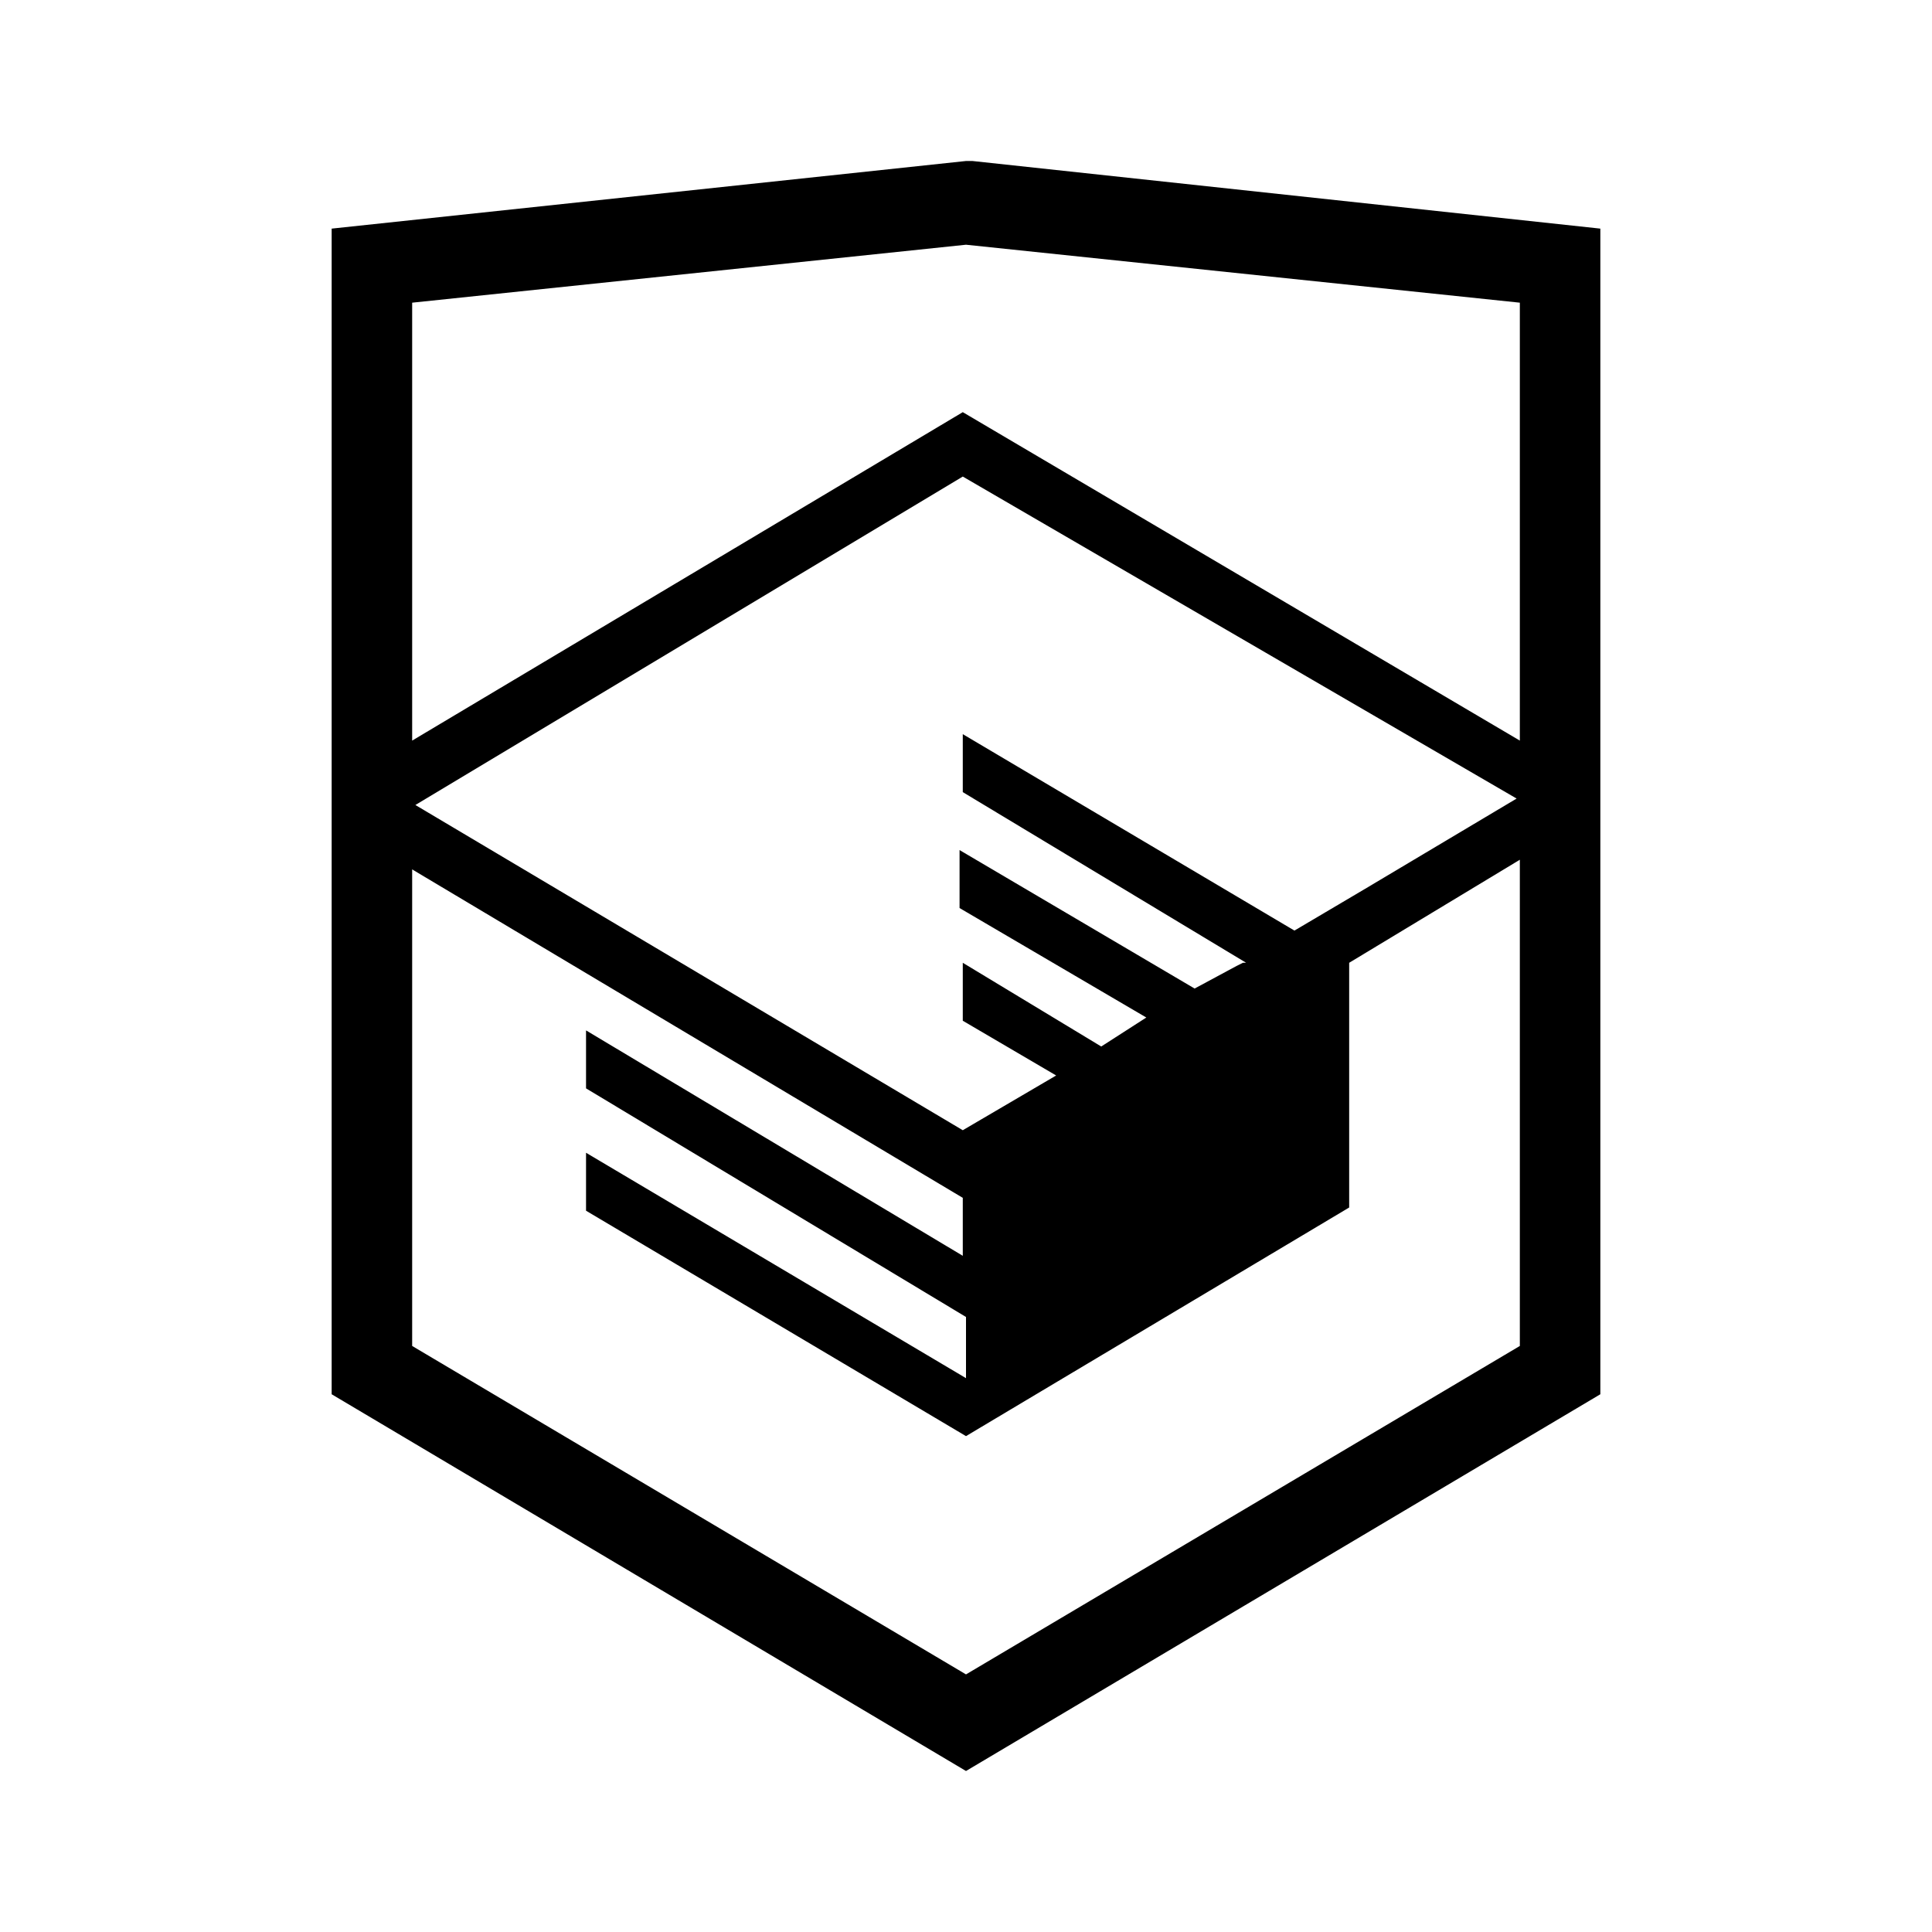
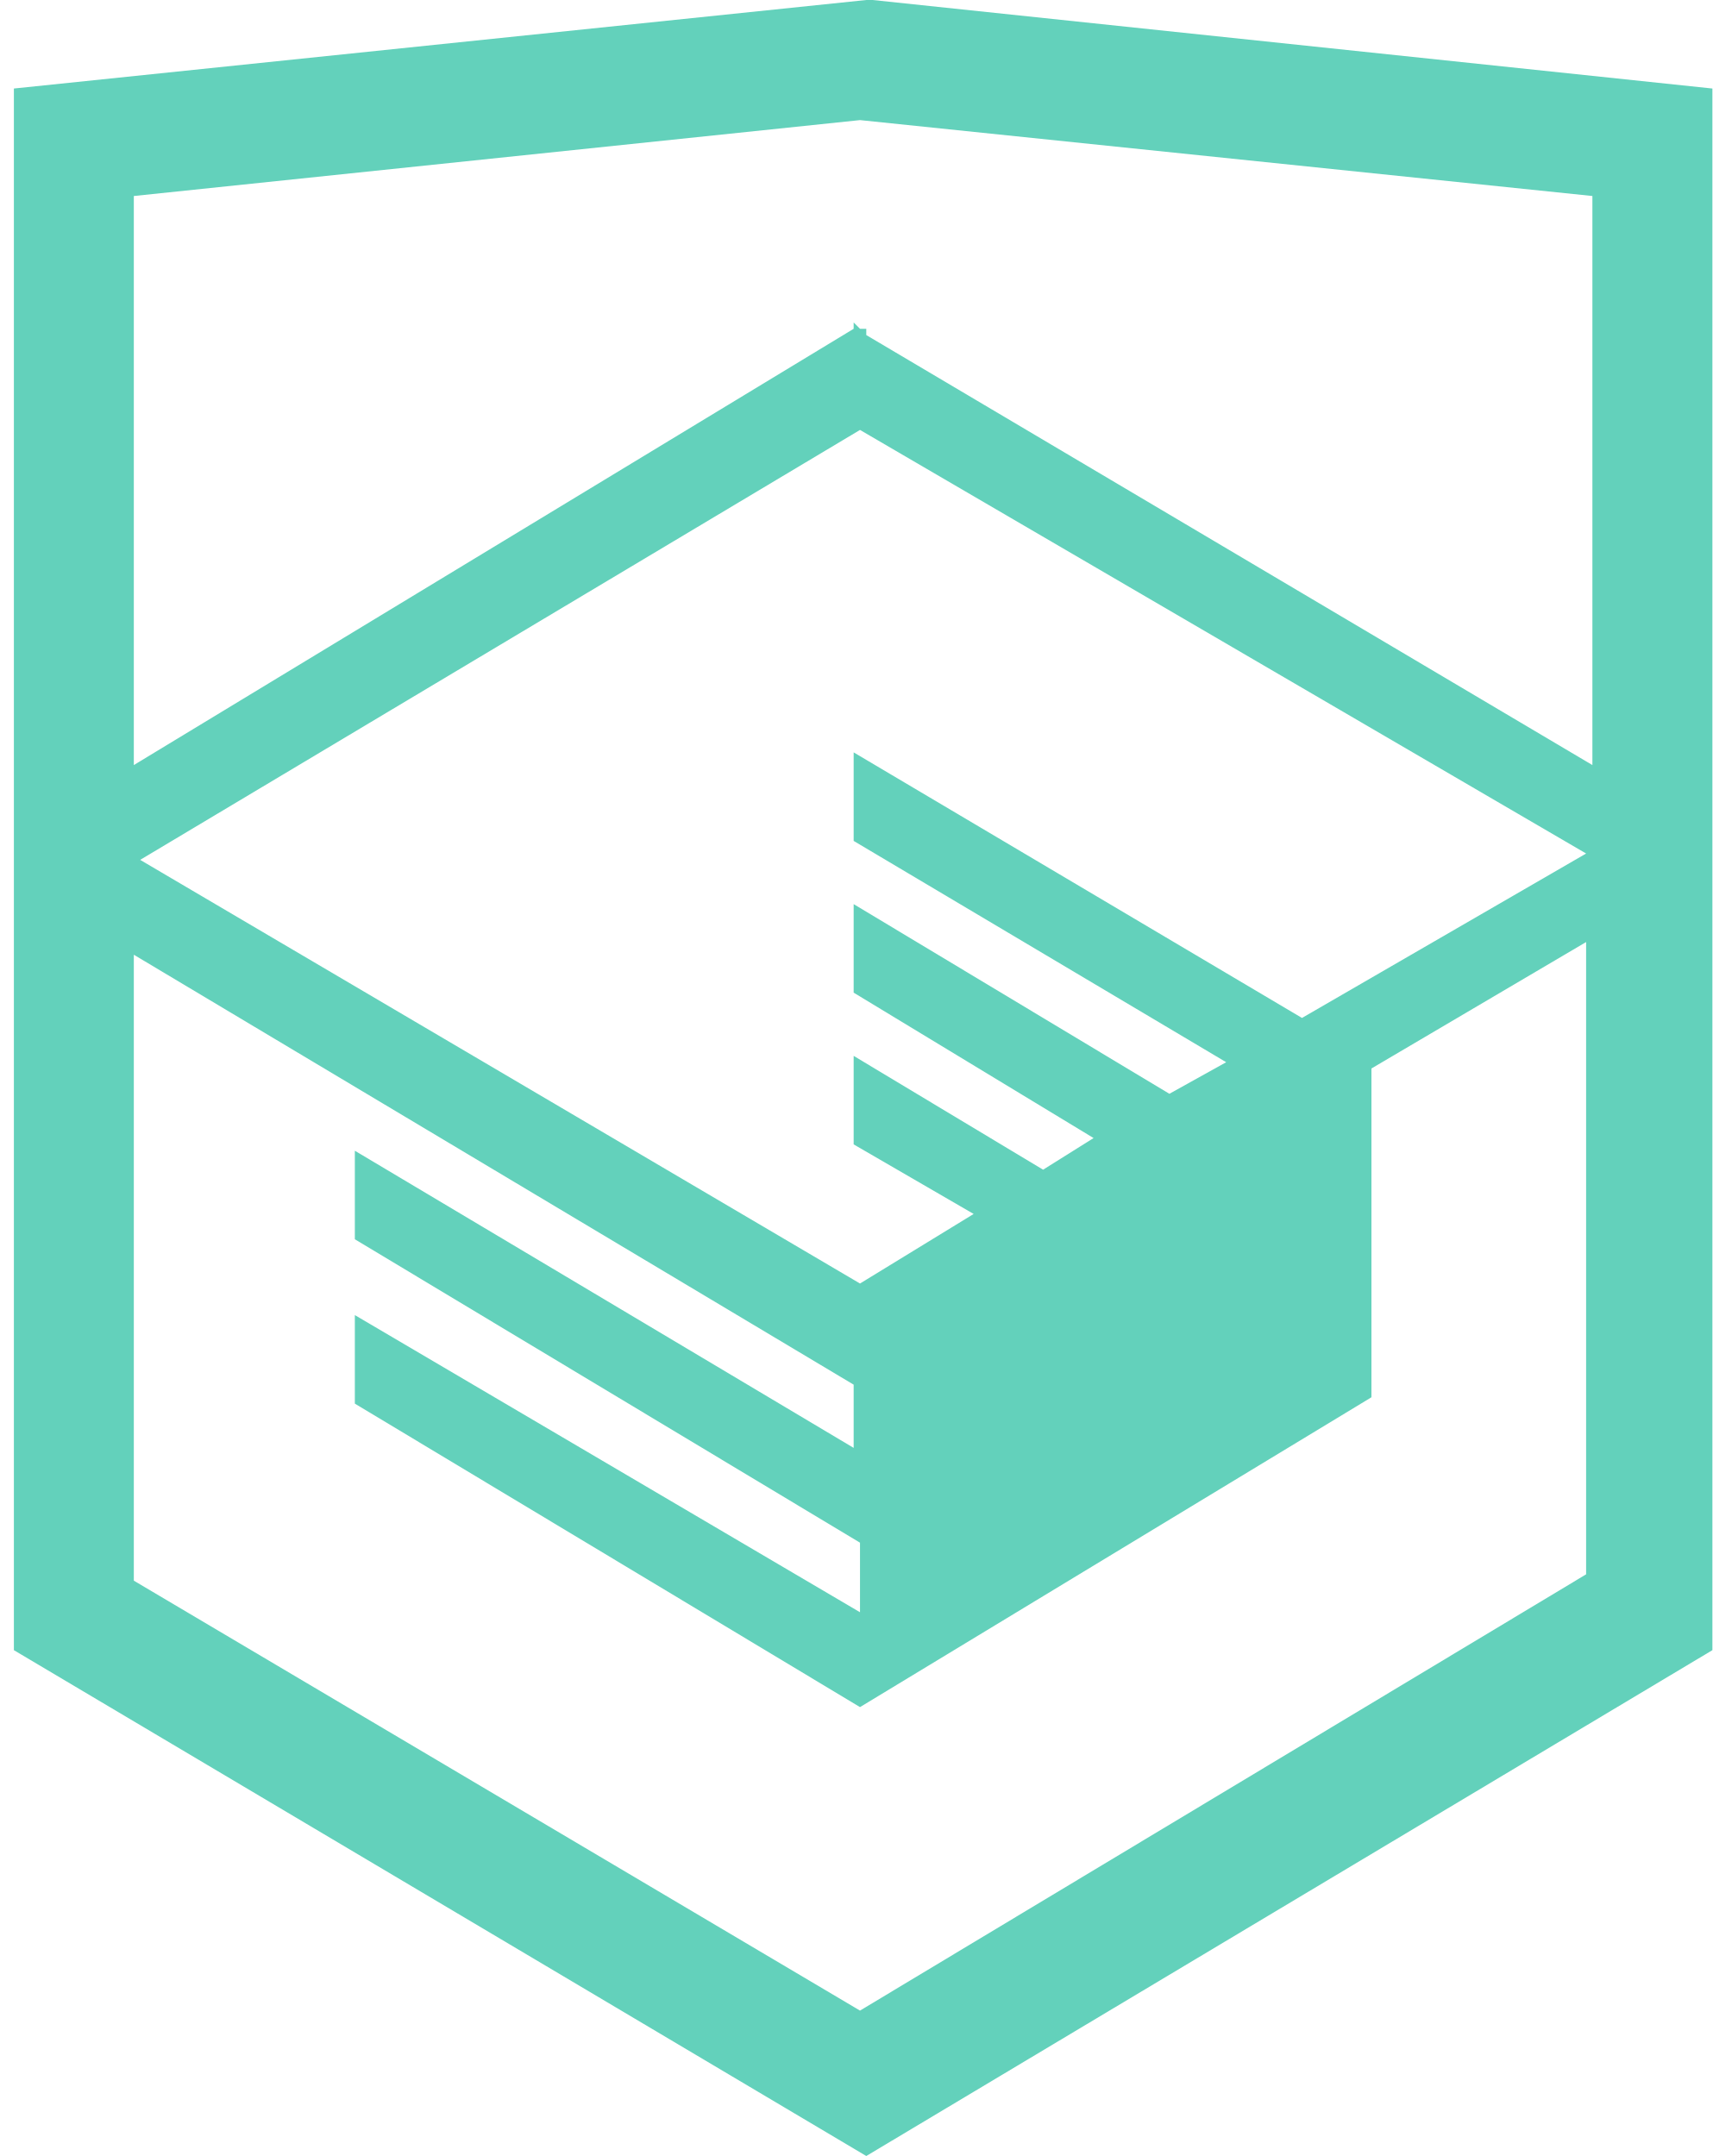
- <svg xmlns="http://www.w3.org/2000/svg" viewBox="0 0 60 60">
-   <path fill="currentColor" d="M30.2 5h-.2l-19.7 2.1v36.2l19.7 11.7 19.7-11.7v-36.2l-19.5-2.1zm17 36.8l-17.2 10.2-17.2-10.2v-14.8l17.1 10.2v1.8l-11.7-7v1.8l11.8 7.1v1.9l-11.8-7v1.8l11.8 7 11.9-7.1v-7.6l5.3-3.2v15.1zm-.1-17l-4.7 2.8-2.2 1.3-10.3-6.1v1.8l8.8 5.3h-.1l-.2.1-1.3.7-7.3-4.3v1.8l5.8 3.4-1.4.9-4.3-2.6v1.8l2.9 1.7-2.9 1.7-17-10.1 17-10.2 17.2 10zm.1-1.8l-17.3-10.2-17.1 10.2v-13.6l17.2-1.8 17.2 1.8v13.6z" />
+ <svg xmlns="http://www.w3.org/2000/svg" width="27" height="34" viewBox="0 0 27 34" fill="currentColor">
+   <path d="M13.759 0H13.659L0.219 1.396V26.023L13.659 34L27 26.023V1.396L13.759 0ZM25.108 12.065L13.659 5.284V5.185H13.56L13.46 5.085V5.185L2.11 12.065V3.091L13.56 1.894L25.108 3.091V12.065ZM13.56 6.78L25.009 13.46L20.529 16.053L13.46 11.865V13.261L19.334 16.751L18.438 17.249L13.46 14.258V15.654L17.243 17.947L16.447 18.446L13.46 16.651V18.047L15.352 19.144L13.56 20.241L2.21 13.56L13.56 6.78ZM2.11 15.056L13.46 21.836V22.833L5.595 18.147V19.543L13.56 24.328V25.425L5.595 20.739V22.135L13.56 26.921L21.624 22.035V16.85L25.009 14.856V24.827L13.56 31.707L2.11 24.927V15.056Z" fill="#63D1BB" />
</svg>
